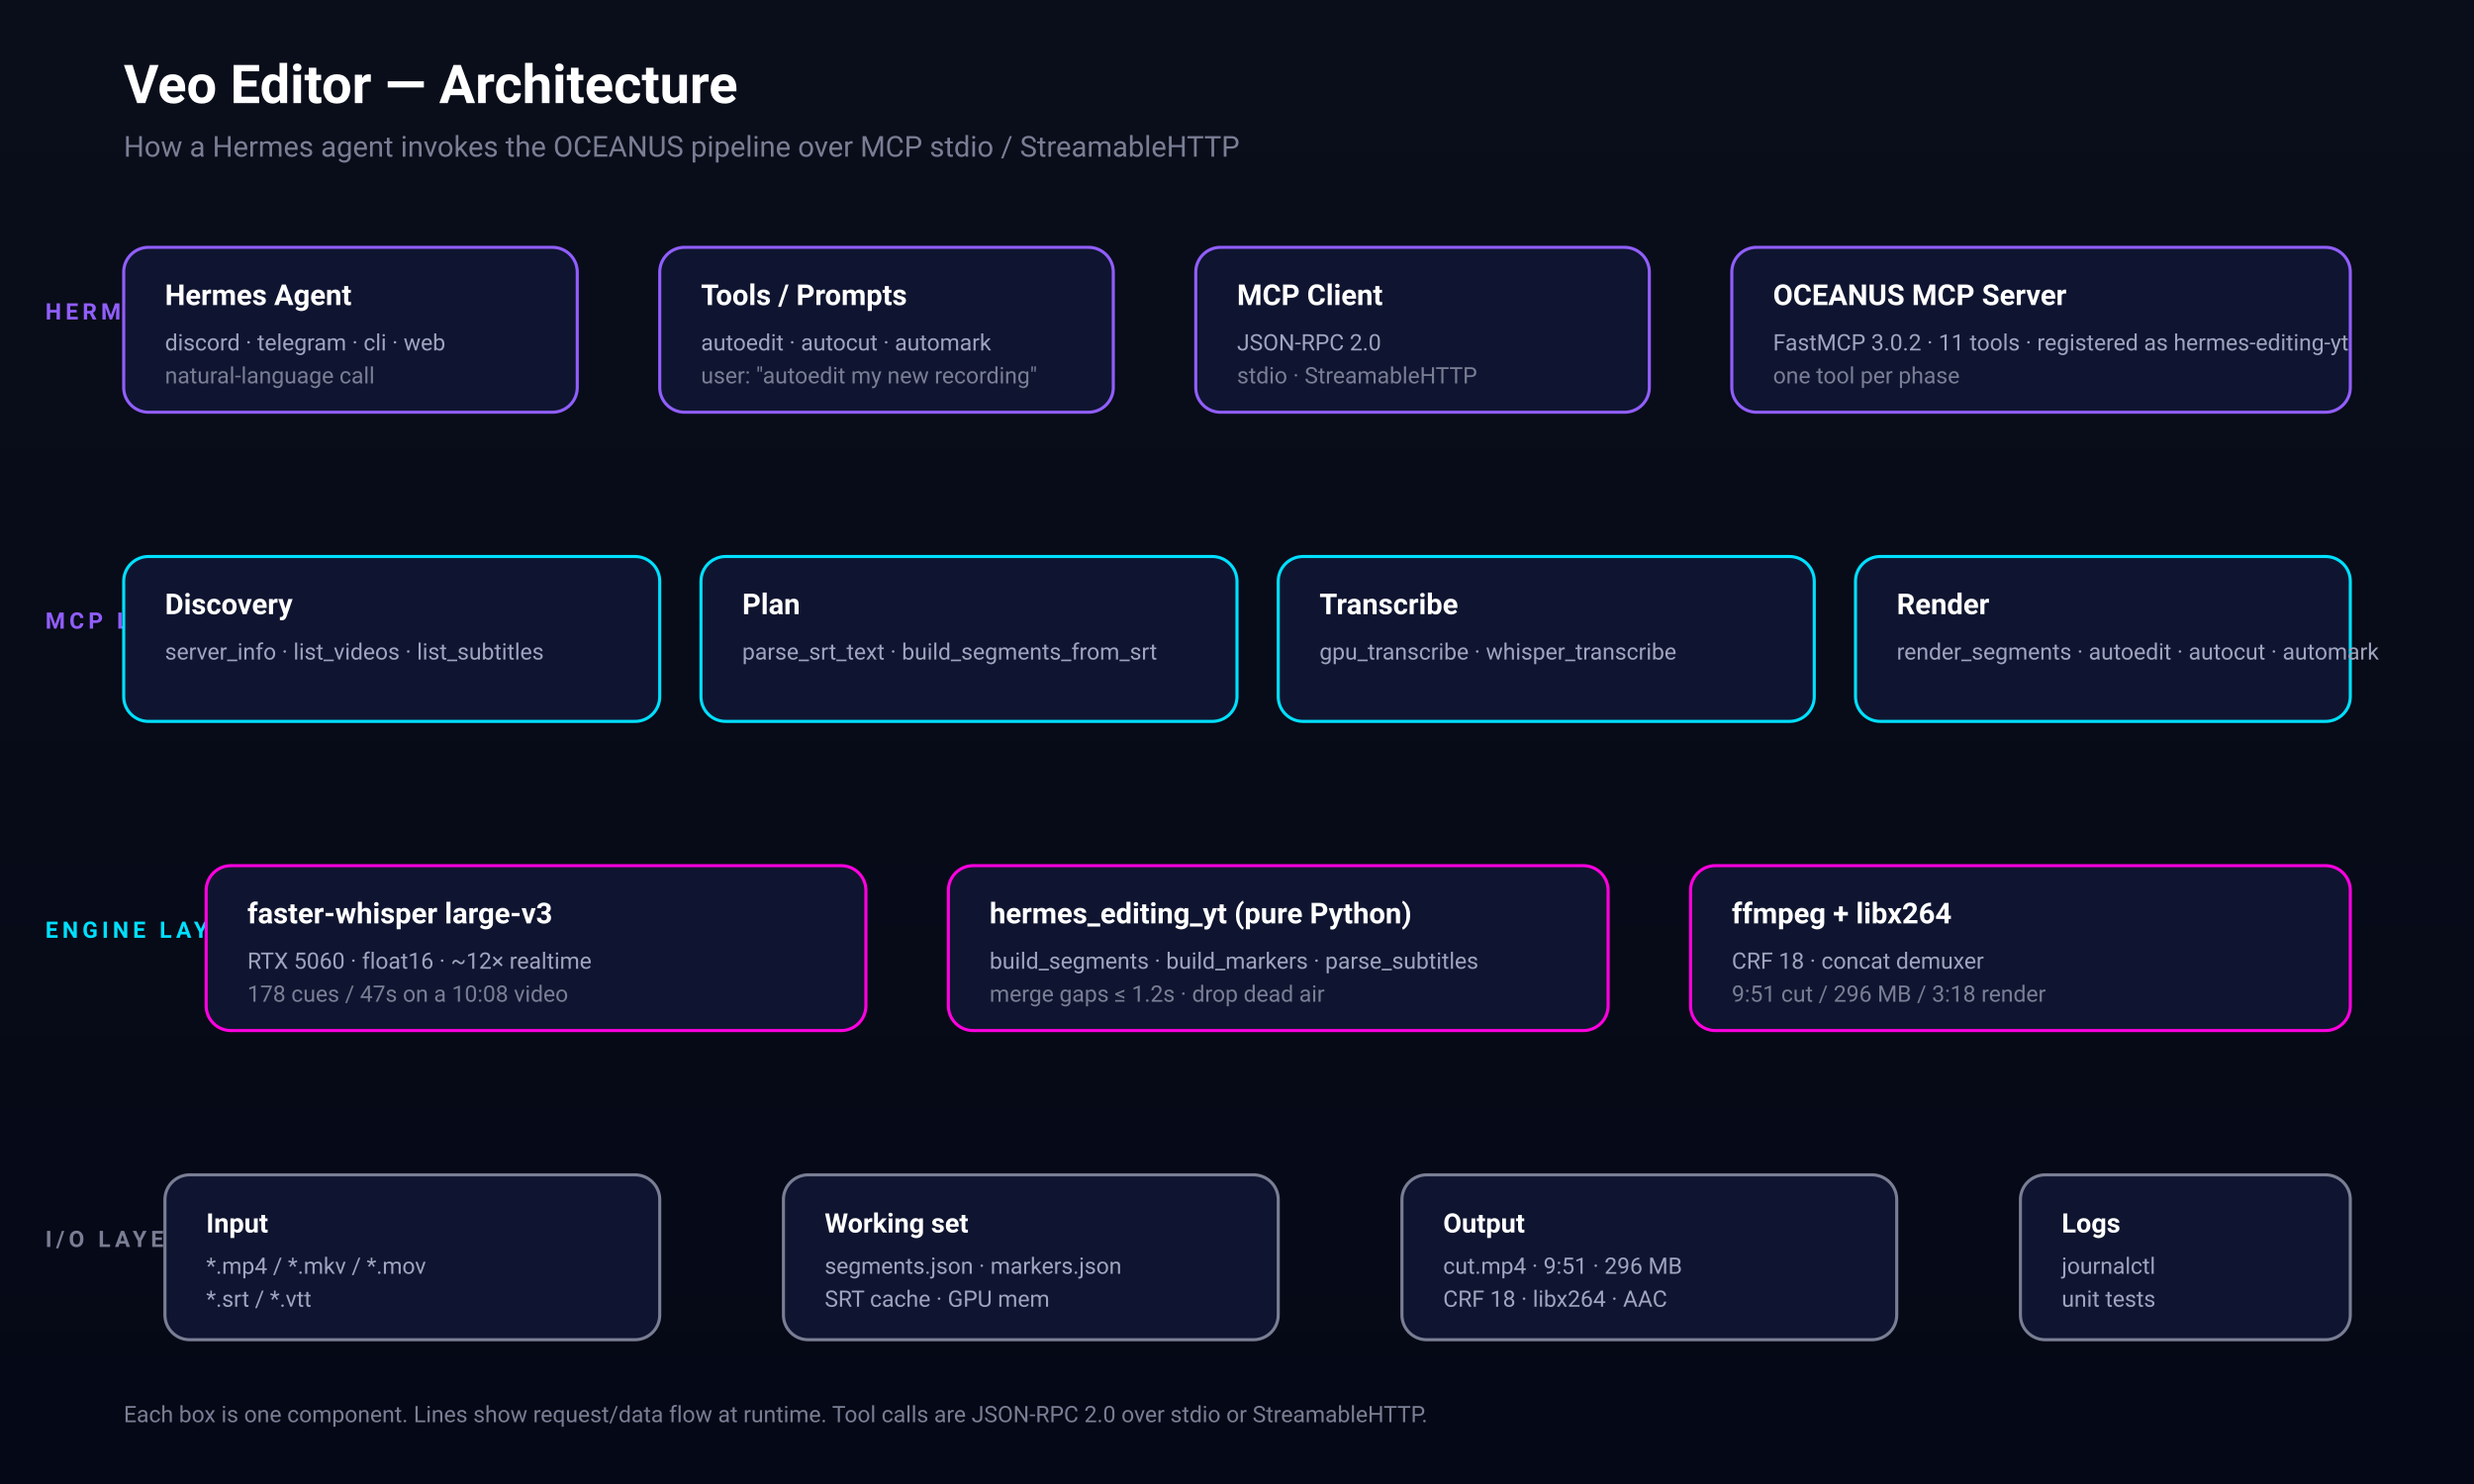
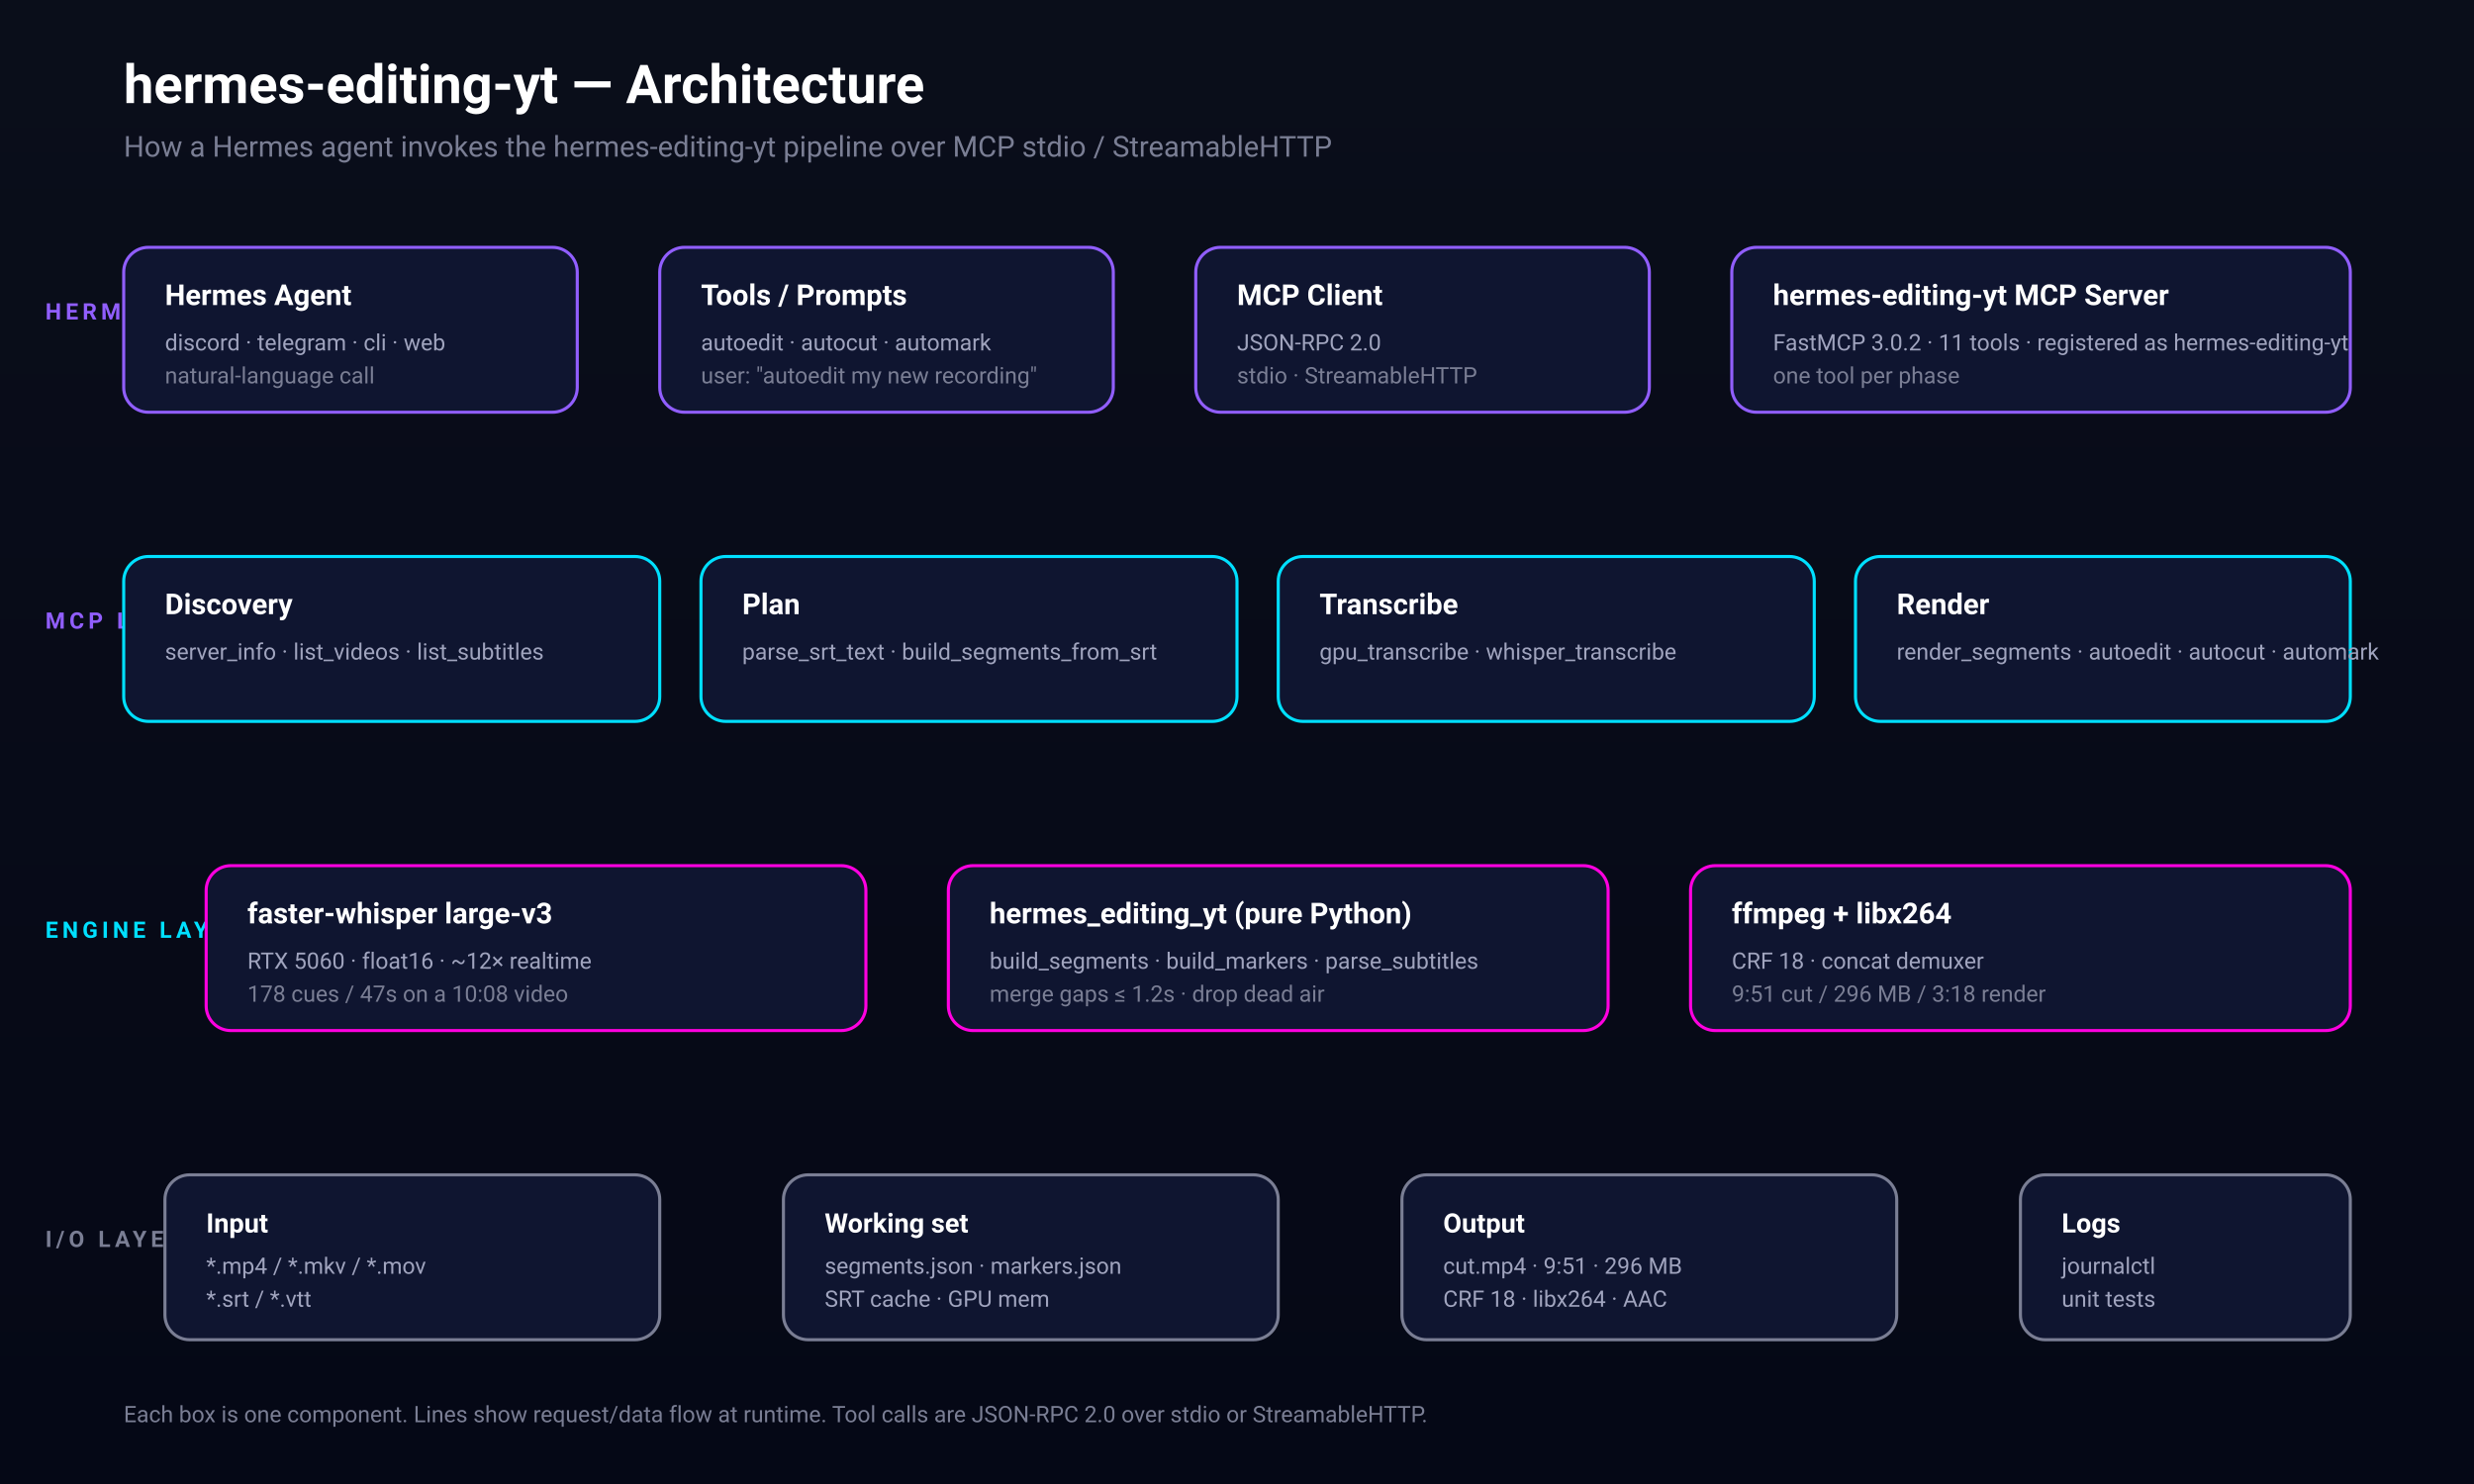
<svg xmlns="http://www.w3.org/2000/svg" viewBox="0 0 1200 720" font-family="ui-sans-serif, system-ui, -apple-system, 'Segoe UI', Roboto, sans-serif">
  <defs>
    <linearGradient id="bg" x1="0" y1="0" x2="0" y2="1">
      <stop offset="0" stop-color="#0a0e1a" />
      <stop offset="1" stop-color="#050816" />
    </linearGradient>
    <linearGradient id="line" x1="0" y1="0" x2="1" y2="0">
      <stop offset="0" stop-color="#915eff" stop-opacity="0.2" />
      <stop offset="0.5" stop-color="#915eff" stop-opacity="1" />
      <stop offset="1" stop-color="#00E0FF" stop-opacity="0.2" />
    </linearGradient>
    <linearGradient id="cyanLine" x1="0" y1="0" x2="1" y2="0">
      <stop offset="0" stop-color="#00E0FF" stop-opacity="0.2" />
      <stop offset="0.5" stop-color="#00E0FF" stop-opacity="1" />
      <stop offset="1" stop-color="#915eff" stop-opacity="0.2" />
    </linearGradient>
    <filter id="glow">
      <feGaussianBlur stdDeviation="3" result="b" />
      <feMerge>
        <feMergeNode in="b" />
        <feMergeNode in="SourceGraphic" />
      </feMerge>
    </filter>
  </defs>
  <rect width="1200" height="720" fill="url(#bg)" />
-   <text x="60" y="50" font-size="26" font-weight="700" fill="#ffffff">Veo Editor — Architecture</text>
-   <text x="60" y="76" font-size="14" fill="#7a7e94">How a Hermes agent invokes the OCEANUS pipeline over MCP stdio / StreamableHTTP</text>
+   <text x="60" y="50" font-size="26" font-weight="700" fill="#ffffff">hermes-editing-yt — Architecture</text>
+   <text x="60" y="76" font-size="14" fill="#7a7e94">How a Hermes agent invokes the hermes-editing-yt pipeline over MCP stdio / StreamableHTTP</text>
  <text x="22" y="155" font-size="11" font-weight="700" fill="#915eff" letter-spacing="2">HERMES LAYER</text>
  <text x="22" y="305" font-size="11" font-weight="700" fill="#915eff" letter-spacing="2">MCP LAYER</text>
  <text x="22" y="455" font-size="11" font-weight="700" fill="#00E0FF" letter-spacing="2">ENGINE LAYER</text>
  <text x="22" y="605" font-size="11" font-weight="700" fill="#7a7e94" letter-spacing="2">I/O LAYER</text>
  <g>
    <rect x="60" y="120" width="220" height="80" rx="12" fill="#0f1530" stroke="#915eff" stroke-width="1.5" />
    <text x="80" y="148" font-size="14" font-weight="700" fill="#ffffff">Hermes Agent</text>
    <text x="80" y="170" font-size="11" fill="#a0a4be">discord · telegram · cli · web</text>
    <text x="80" y="186" font-size="11" fill="#7a7e94">natural-language call</text>
    <rect x="320" y="120" width="220" height="80" rx="12" fill="#0f1530" stroke="#915eff" stroke-width="1.5" />
    <text x="340" y="148" font-size="14" font-weight="700" fill="#ffffff">Tools / Prompts</text>
    <text x="340" y="170" font-size="11" fill="#a0a4be">autoedit · autocut · automark</text>
    <text x="340" y="186" font-size="11" fill="#7a7e94">user: "autoedit my new recording"</text>
    <rect x="580" y="120" width="220" height="80" rx="12" fill="#0f1530" stroke="#915eff" stroke-width="1.5" />
    <text x="600" y="148" font-size="14" font-weight="700" fill="#ffffff">MCP Client</text>
    <text x="600" y="170" font-size="11" fill="#a0a4be">JSON-RPC 2.0</text>
    <text x="600" y="186" font-size="11" fill="#7a7e94">stdio · StreamableHTTP</text>
    <rect x="840" y="120" width="300" height="80" rx="12" fill="#0f1530" stroke="#915eff" stroke-width="1.5" />
-     <text x="860" y="148" font-size="14" font-weight="700" fill="#ffffff">OCEANUS MCP Server</text>
+     <text x="860" y="148" font-size="14" font-weight="700" fill="#ffffff">hermes-editing-yt MCP Server</text>
    <text x="860" y="170" font-size="11" fill="#a0a4be">FastMCP 3.0.2 · 11 tools · registered as hermes-editing-yt</text>
    <text x="860" y="186" font-size="11" fill="#7a7e94">one tool per phase</text>
  </g>
  <g>
    <rect x="60" y="270" width="260" height="80" rx="12" fill="#0f1530" stroke="#00E0FF" stroke-width="1.5" />
    <text x="80" y="298" font-size="14" font-weight="700" fill="#ffffff">Discovery</text>
    <text x="80" y="320" font-size="11" fill="#a0a4be">server_info · list_videos · list_subtitles</text>
    <rect x="340" y="270" width="260" height="80" rx="12" fill="#0f1530" stroke="#00E0FF" stroke-width="1.5" />
    <text x="360" y="298" font-size="14" font-weight="700" fill="#ffffff">Plan</text>
    <text x="360" y="320" font-size="11" fill="#a0a4be">parse_srt_text · build_segments_from_srt</text>
    <rect x="620" y="270" width="260" height="80" rx="12" fill="#0f1530" stroke="#00E0FF" stroke-width="1.5" />
    <text x="640" y="298" font-size="14" font-weight="700" fill="#ffffff">Transcribe</text>
    <text x="640" y="320" font-size="11" fill="#a0a4be">gpu_transcribe · whisper_transcribe</text>
    <rect x="900" y="270" width="240" height="80" rx="12" fill="#0f1530" stroke="#00E0FF" stroke-width="1.5" />
    <text x="920" y="298" font-size="14" font-weight="700" fill="#ffffff">Render</text>
    <text x="920" y="320" font-size="11" fill="#a0a4be">render_segments · autoedit · autocut · automark</text>
  </g>
  <g>
    <rect x="100" y="420" width="320" height="80" rx="12" fill="#0f1530" stroke="#FF00E0" stroke-width="1.5" />
    <text x="120" y="448" font-size="14" font-weight="700" fill="#ffffff">faster-whisper large-v3</text>
    <text x="120" y="470" font-size="11" fill="#a0a4be">RTX 5060 · float16 · ~12× realtime</text>
    <text x="120" y="486" font-size="11" fill="#7a7e94">178 cues / 47s on a 10:08 video</text>
    <rect x="460" y="420" width="320" height="80" rx="12" fill="#0f1530" stroke="#FF00E0" stroke-width="1.5" />
    <text x="480" y="448" font-size="14" font-weight="700" fill="#ffffff">hermes_editing_yt (pure Python)</text>
    <text x="480" y="470" font-size="11" fill="#a0a4be">build_segments · build_markers · parse_subtitles</text>
    <text x="480" y="486" font-size="11" fill="#7a7e94">merge gaps ≤ 1.2s · drop dead air</text>
    <rect x="820" y="420" width="320" height="80" rx="12" fill="#0f1530" stroke="#FF00E0" stroke-width="1.5" />
    <text x="840" y="448" font-size="14" font-weight="700" fill="#ffffff">ffmpeg + libx264</text>
    <text x="840" y="470" font-size="11" fill="#a0a4be">CRF 18 · concat demuxer</text>
    <text x="840" y="486" font-size="11" fill="#7a7e94">9:51 cut / 296 MB / 3:18 render</text>
  </g>
  <g>
    <rect x="80" y="570" width="240" height="80" rx="12" fill="#0f1530" stroke="#7a7e94" stroke-width="1.5" />
    <text x="100" y="598" font-size="13" font-weight="700" fill="#ffffff">Input</text>
    <text x="100" y="618" font-size="11" fill="#a0a4be">*.mp4 / *.mkv / *.mov</text>
    <text x="100" y="634" font-size="11" fill="#a0a4be">*.srt / *.vtt</text>
    <rect x="380" y="570" width="240" height="80" rx="12" fill="#0f1530" stroke="#7a7e94" stroke-width="1.5" />
    <text x="400" y="598" font-size="13" font-weight="700" fill="#ffffff">Working set</text>
    <text x="400" y="618" font-size="11" fill="#a0a4be">segments.json · markers.json</text>
    <text x="400" y="634" font-size="11" fill="#a0a4be">SRT cache · GPU mem</text>
    <rect x="680" y="570" width="240" height="80" rx="12" fill="#0f1530" stroke="#7a7e94" stroke-width="1.5" />
    <text x="700" y="598" font-size="13" font-weight="700" fill="#ffffff">Output</text>
    <text x="700" y="618" font-size="11" fill="#a0a4be">cut.mp4 · 9:51 · 296 MB</text>
    <text x="700" y="634" font-size="11" fill="#a0a4be">CRF 18 · libx264 · AAC</text>
    <rect x="980" y="570" width="160" height="80" rx="12" fill="#0f1530" stroke="#7a7e94" stroke-width="1.5" />
    <text x="1000" y="598" font-size="13" font-weight="700" fill="#ffffff">Logs</text>
    <text x="1000" y="618" font-size="11" fill="#a0a4be">journalctl</text>
    <text x="1000" y="634" font-size="11" fill="#a0a4be">unit tests</text>
  </g>
  <g stroke-width="2" fill="none" filter="url(#glow)">
    <path d="M 170 200 L 170 270" stroke="url(#line)" />
    <path d="M 430 200 L 430 270" stroke="url(#line)" />
    <path d="M 690 200 L 690 270" stroke="url(#line)" />
    <path d="M 990 200 L 990 270" stroke="url(#line)" />
    <path d="M 190 350 L 190 420" stroke="url(#cyanLine)" />
    <path d="M 470 350 L 470 420" stroke="url(#cyanLine)" />
    <path d="M 750 350 L 750 420" stroke="url(#cyanLine)" />
    <path d="M 1020 350 L 1020 420" stroke="url(#cyanLine)" />
    <path d="M 260 500 L 260 570" stroke="url(#line)" />
    <path d="M 620 500 L 620 570" stroke="url(#line)" />
    <path d="M 980 500 L 980 570" stroke="url(#line)" />
  </g>
  <text x="60" y="690" font-size="11" fill="#7a7e94">Each box is one component. Lines show request/data flow at runtime. Tool calls are JSON-RPC 2.0 over stdio or StreamableHTTP.</text>
</svg>
